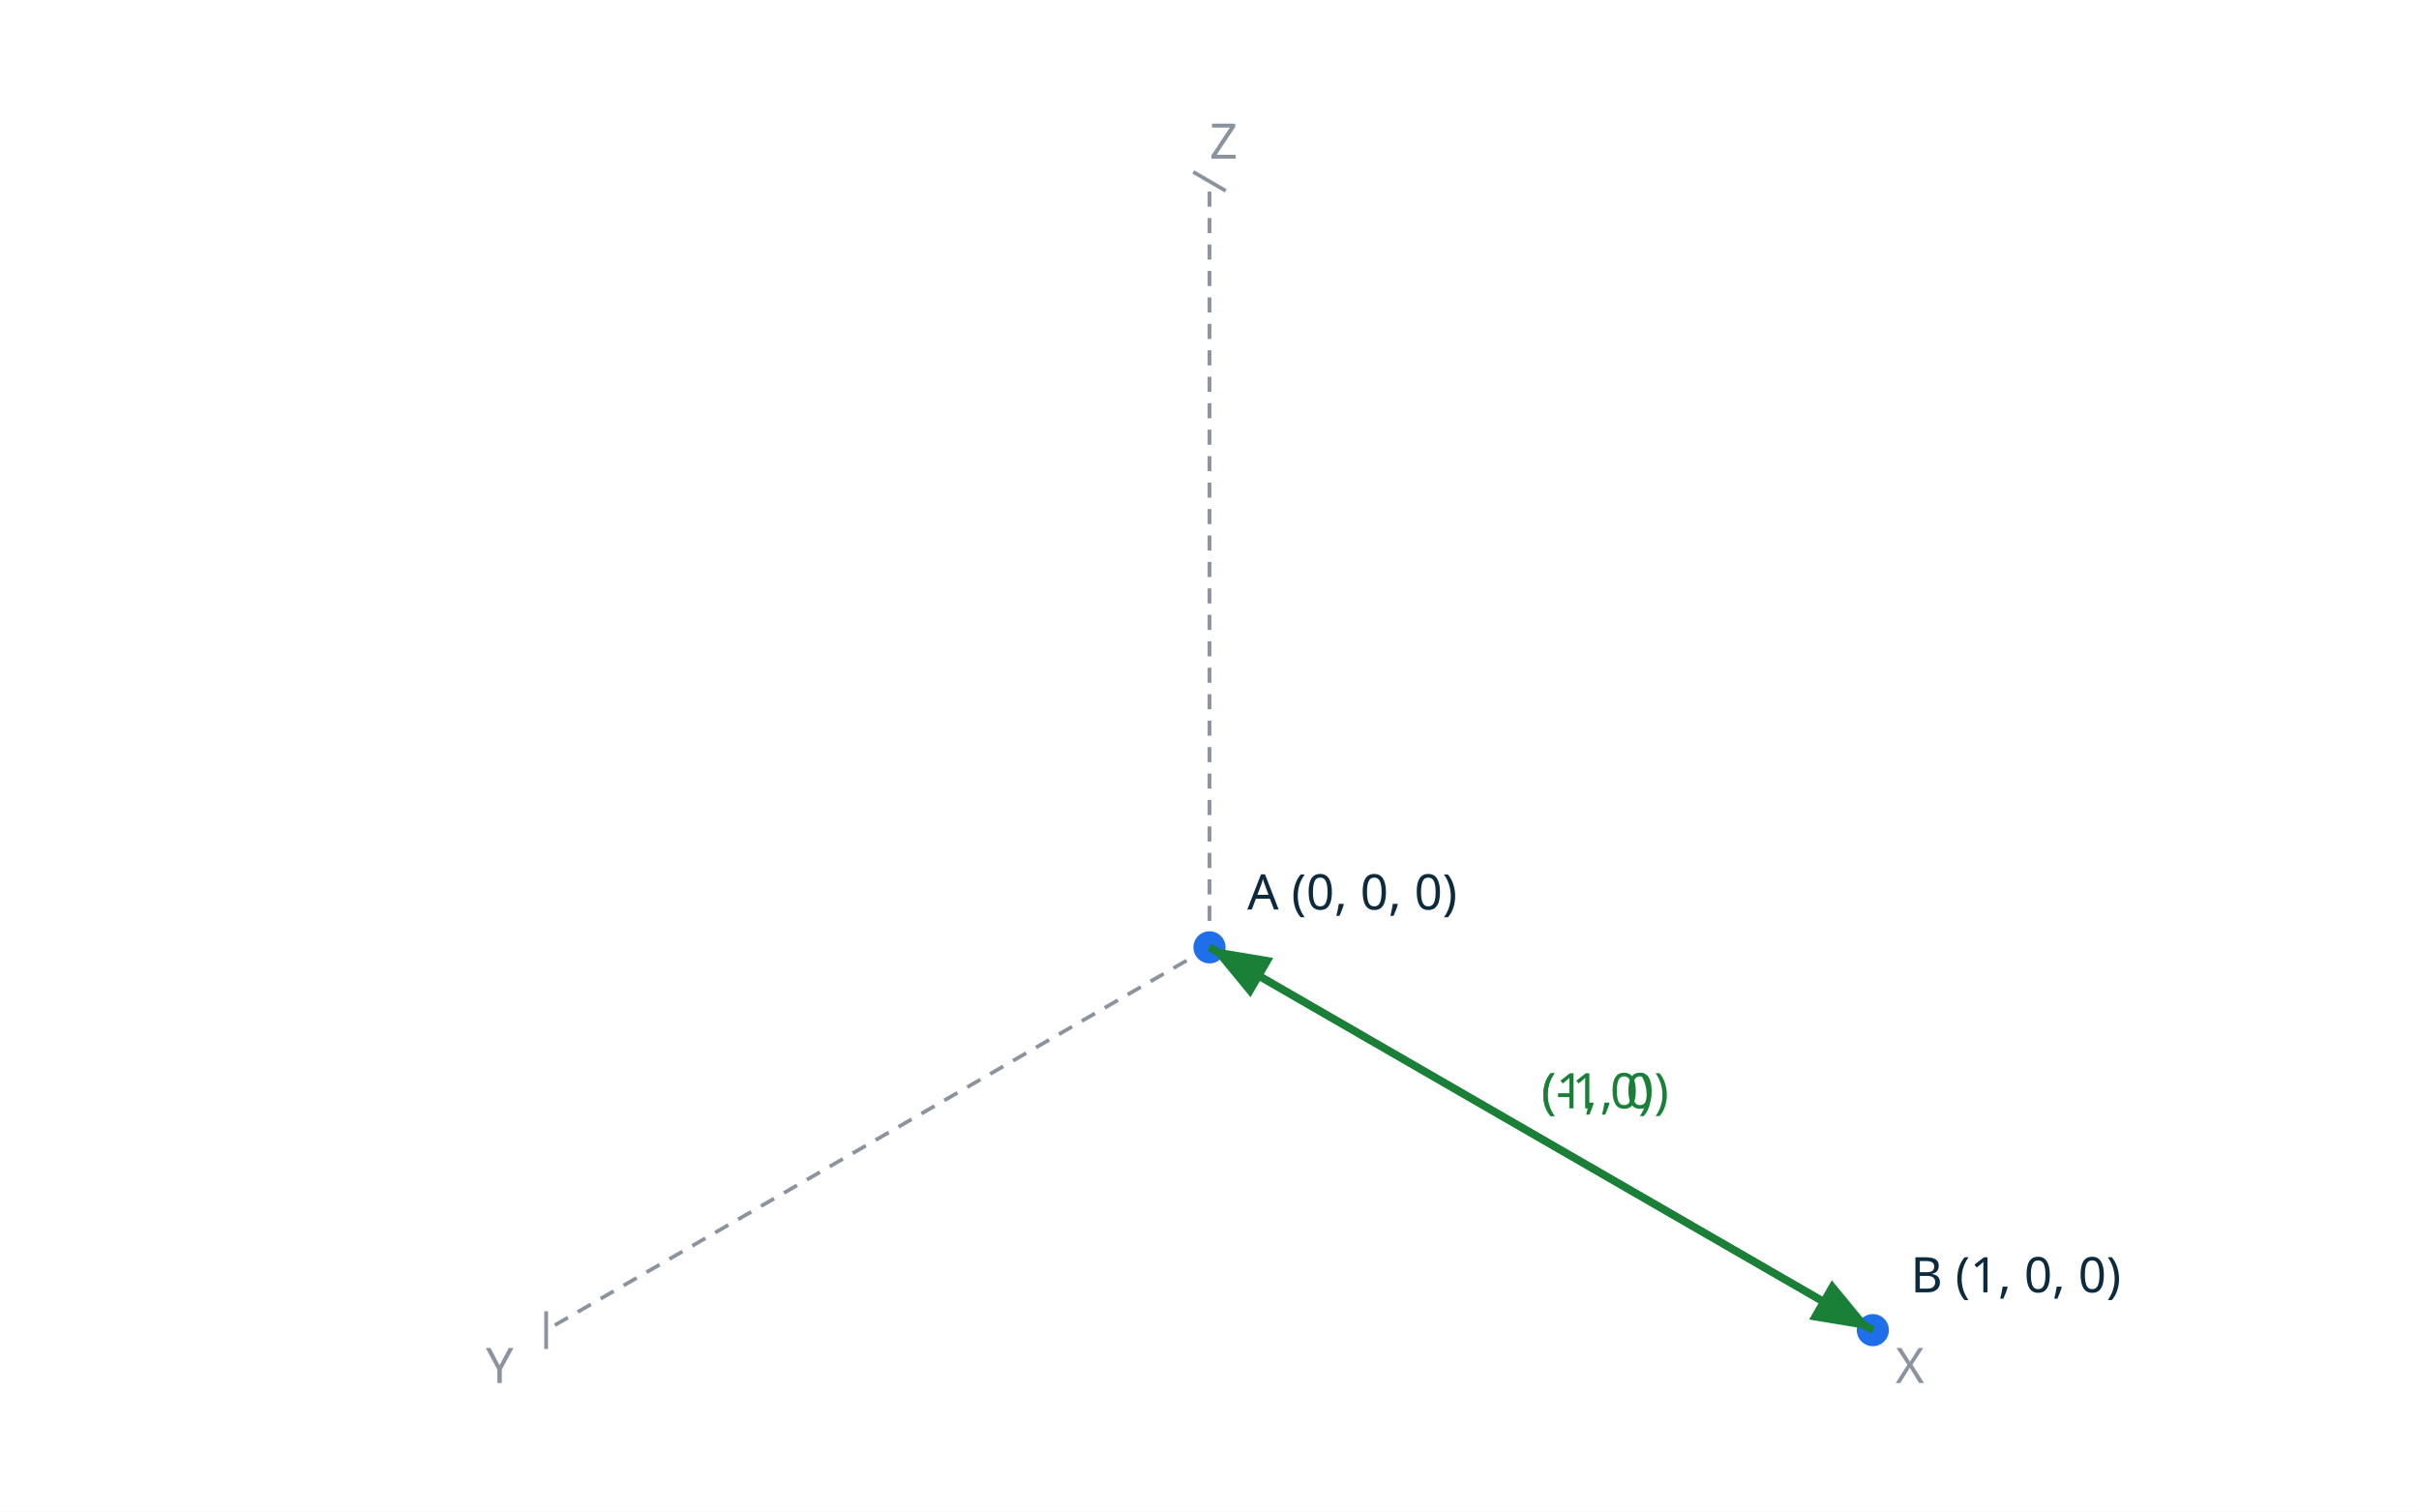
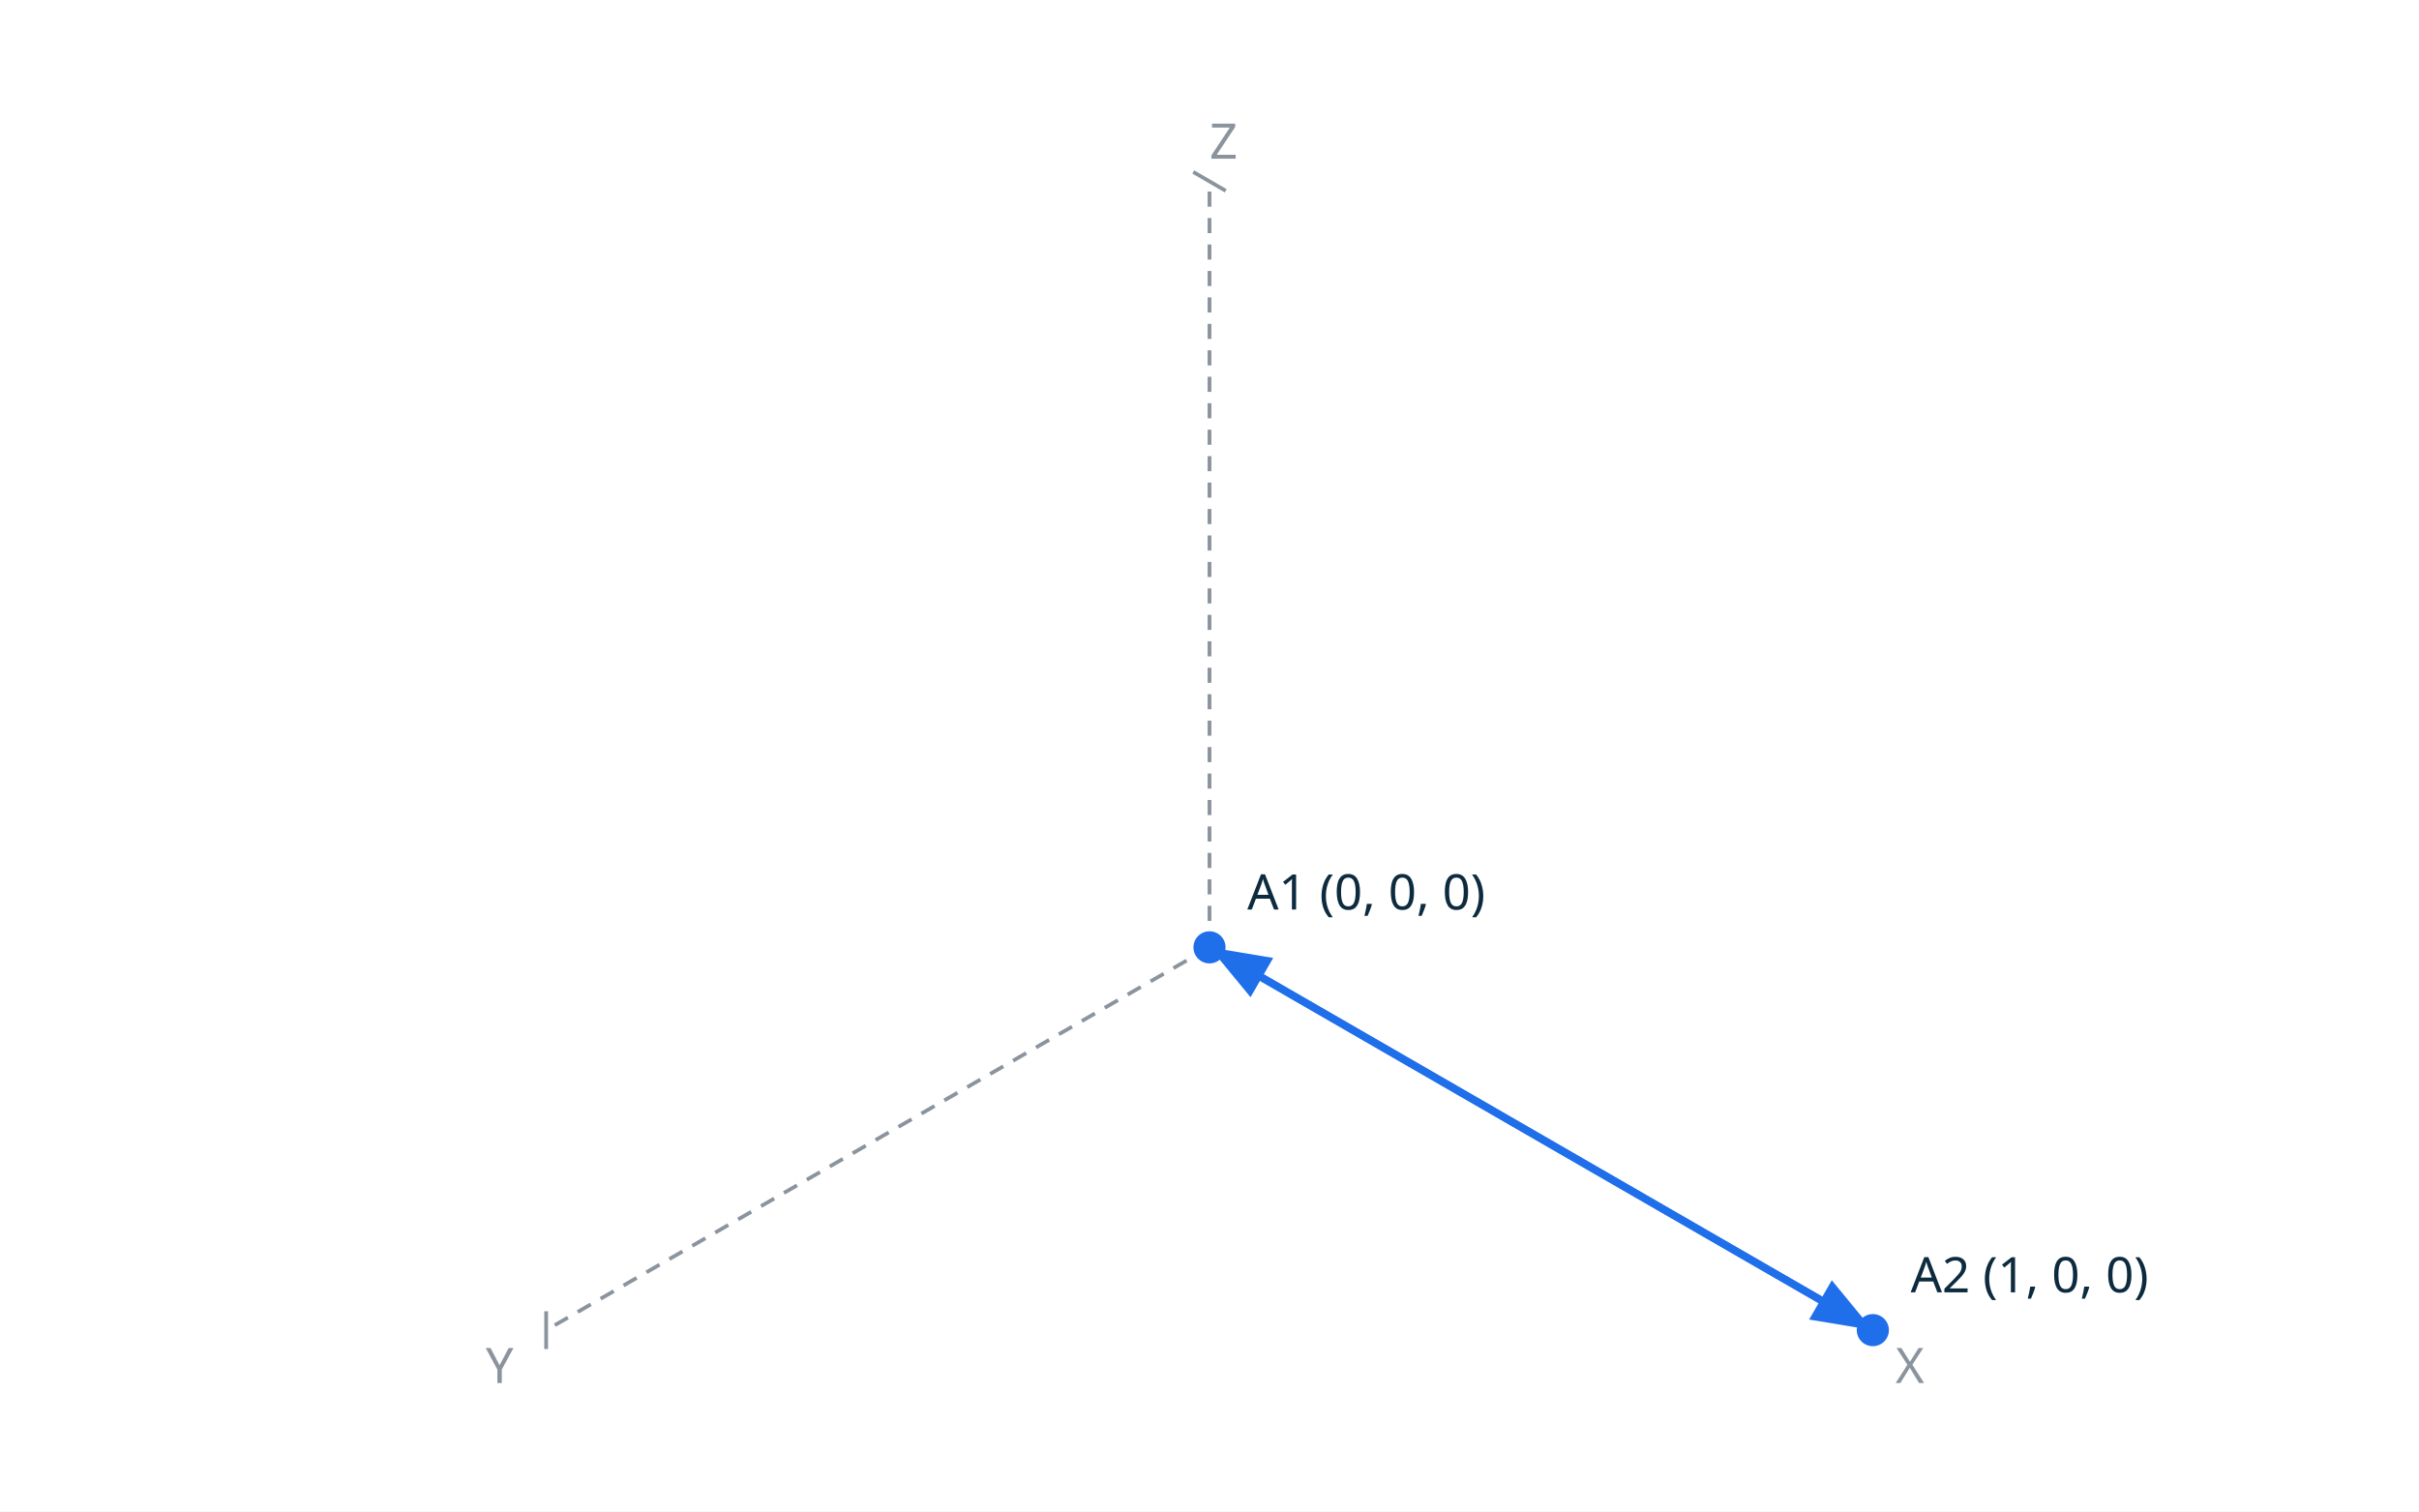
<svg xmlns="http://www.w3.org/2000/svg" viewBox="0 0 640 400" width="640" height="400">
  <rect width="640" height="400" fill="#ffffff" />
  <circle cx="320.0" cy="250.7" r="2.5" fill="#ffffff" stroke="#6e7781" stroke-width="1.0" />
  <circle cx="320.0" cy="250.7" r="2.5" fill="#ffffff" stroke="#6e7781" stroke-width="1.0" />
  <line x1="320.0" y1="250.7" x2="495.5" y2="352.0" stroke="#6e7781" stroke-width="1.0" stroke-dasharray="4 3" />
  <circle cx="495.5" cy="352.0" r="2.5" fill="#ffffff" stroke="#6e7781" stroke-width="1.0" />
  <circle cx="495.5" cy="352.0" r="2.5" fill="#ffffff" stroke="#6e7781" stroke-width="1.0" />
  <line x1="320.0" y1="250.7" x2="495.5" y2="352.0" stroke="#8b949e" stroke-width="1.0" stroke-dasharray="4 3" />
  <text x="501.5" y="366.0" fill="#8b949e" font-family="sans-serif" font-size="13">X</text>
  <line x1="320.0" y1="250.7" x2="144.5" y2="352.0" stroke="#8b949e" stroke-width="1.0" stroke-dasharray="4 3" />
  <text x="128.5" y="366.0" fill="#8b949e" font-family="sans-serif" font-size="13">Y</text>
  <line x1="320.0" y1="250.7" x2="320.0" y2="48.0" stroke="#8b949e" stroke-width="1.0" stroke-dasharray="4 3" />
  <text x="320.0" y="42.0" fill="#8b949e" font-family="sans-serif" font-size="13">Z</text>
  <circle cx="320.0" cy="250.7" r="2.5" fill="#8b949e" />
  <line x1="499.8" y1="349.5" x2="491.2" y2="354.5" stroke="#8b949e" stroke-width="1.0" />
  <line x1="144.5" y1="357.0" x2="144.5" y2="347.0" stroke="#8b949e" stroke-width="1.0" />
  <line x1="315.7" y1="45.5" x2="324.3" y2="50.5" stroke="#8b949e" stroke-width="1.0" />
  <circle cx="320.0" cy="250.7" r="5.0" fill="#1f6feb" stroke="#ffffff" stroke-width="1.5" />
-   <text x="330.0" y="240.7" fill="#0d2b3e" font-family="sans-serif" font-size="13">A (0, 0, 0)</text>
+   <text x="330.0" y="240.7" fill="#0d2b3e" font-family="sans-serif" font-size="13">A1 (0, 0, 0)</text>
  <circle cx="495.5" cy="352.0" r="5.0" fill="#1f6feb" stroke="#ffffff" stroke-width="1.5" />
-   <text x="505.5" y="342.0" fill="#0d2b3e" font-family="sans-serif" font-size="13">B (1, 0, 0)</text>
+   <text x="505.5" y="342.0" fill="#0d2b3e" font-family="sans-serif" font-size="13">A2 (1, 0, 0)</text>
  <defs>
    <marker id="arrow" markerWidth="10" markerHeight="10" refX="8" refY="3" orient="auto">
      <path d="M0,0 L8,3 L0,6 z" fill="#1a7f37" />
    </marker>
+     <marker id="arrow1" markerWidth="10" markerHeight="10" refX="8" refY="3" orient="auto">
+       <path d="M0,0 L8,3 L0,6 z" fill="#1f6feb" />
+     </marker>
  </defs>
-   <line x1="320.0" y1="250.7" x2="495.5" y2="352.0" stroke="#1a7f37" stroke-width="2.0" marker-end="url(#arrow)" />
-   <text x="407.8" y="293.3" fill="#1a7f37" font-family="sans-serif" font-size="13">(1, 0)</text>
-   <line x1="495.5" y1="352.0" x2="320.0" y2="250.7" stroke="#1a7f37" stroke-width="2.0" marker-end="url(#arrow)" />
-   <text x="407.8" y="293.3" fill="#1a7f37" font-family="sans-serif" font-size="13">(-1, 0)</text>
+   <line x1="320.0" y1="250.7" x2="495.5" y2="352.0" stroke="#1f6feb" stroke-width="2.0" marker-end="url(#arrow1)" />
+   <line x1="495.5" y1="352.0" x2="320.0" y2="250.7" stroke="#1f6feb" stroke-width="2.0" marker-end="url(#arrow1)" />
</svg>
